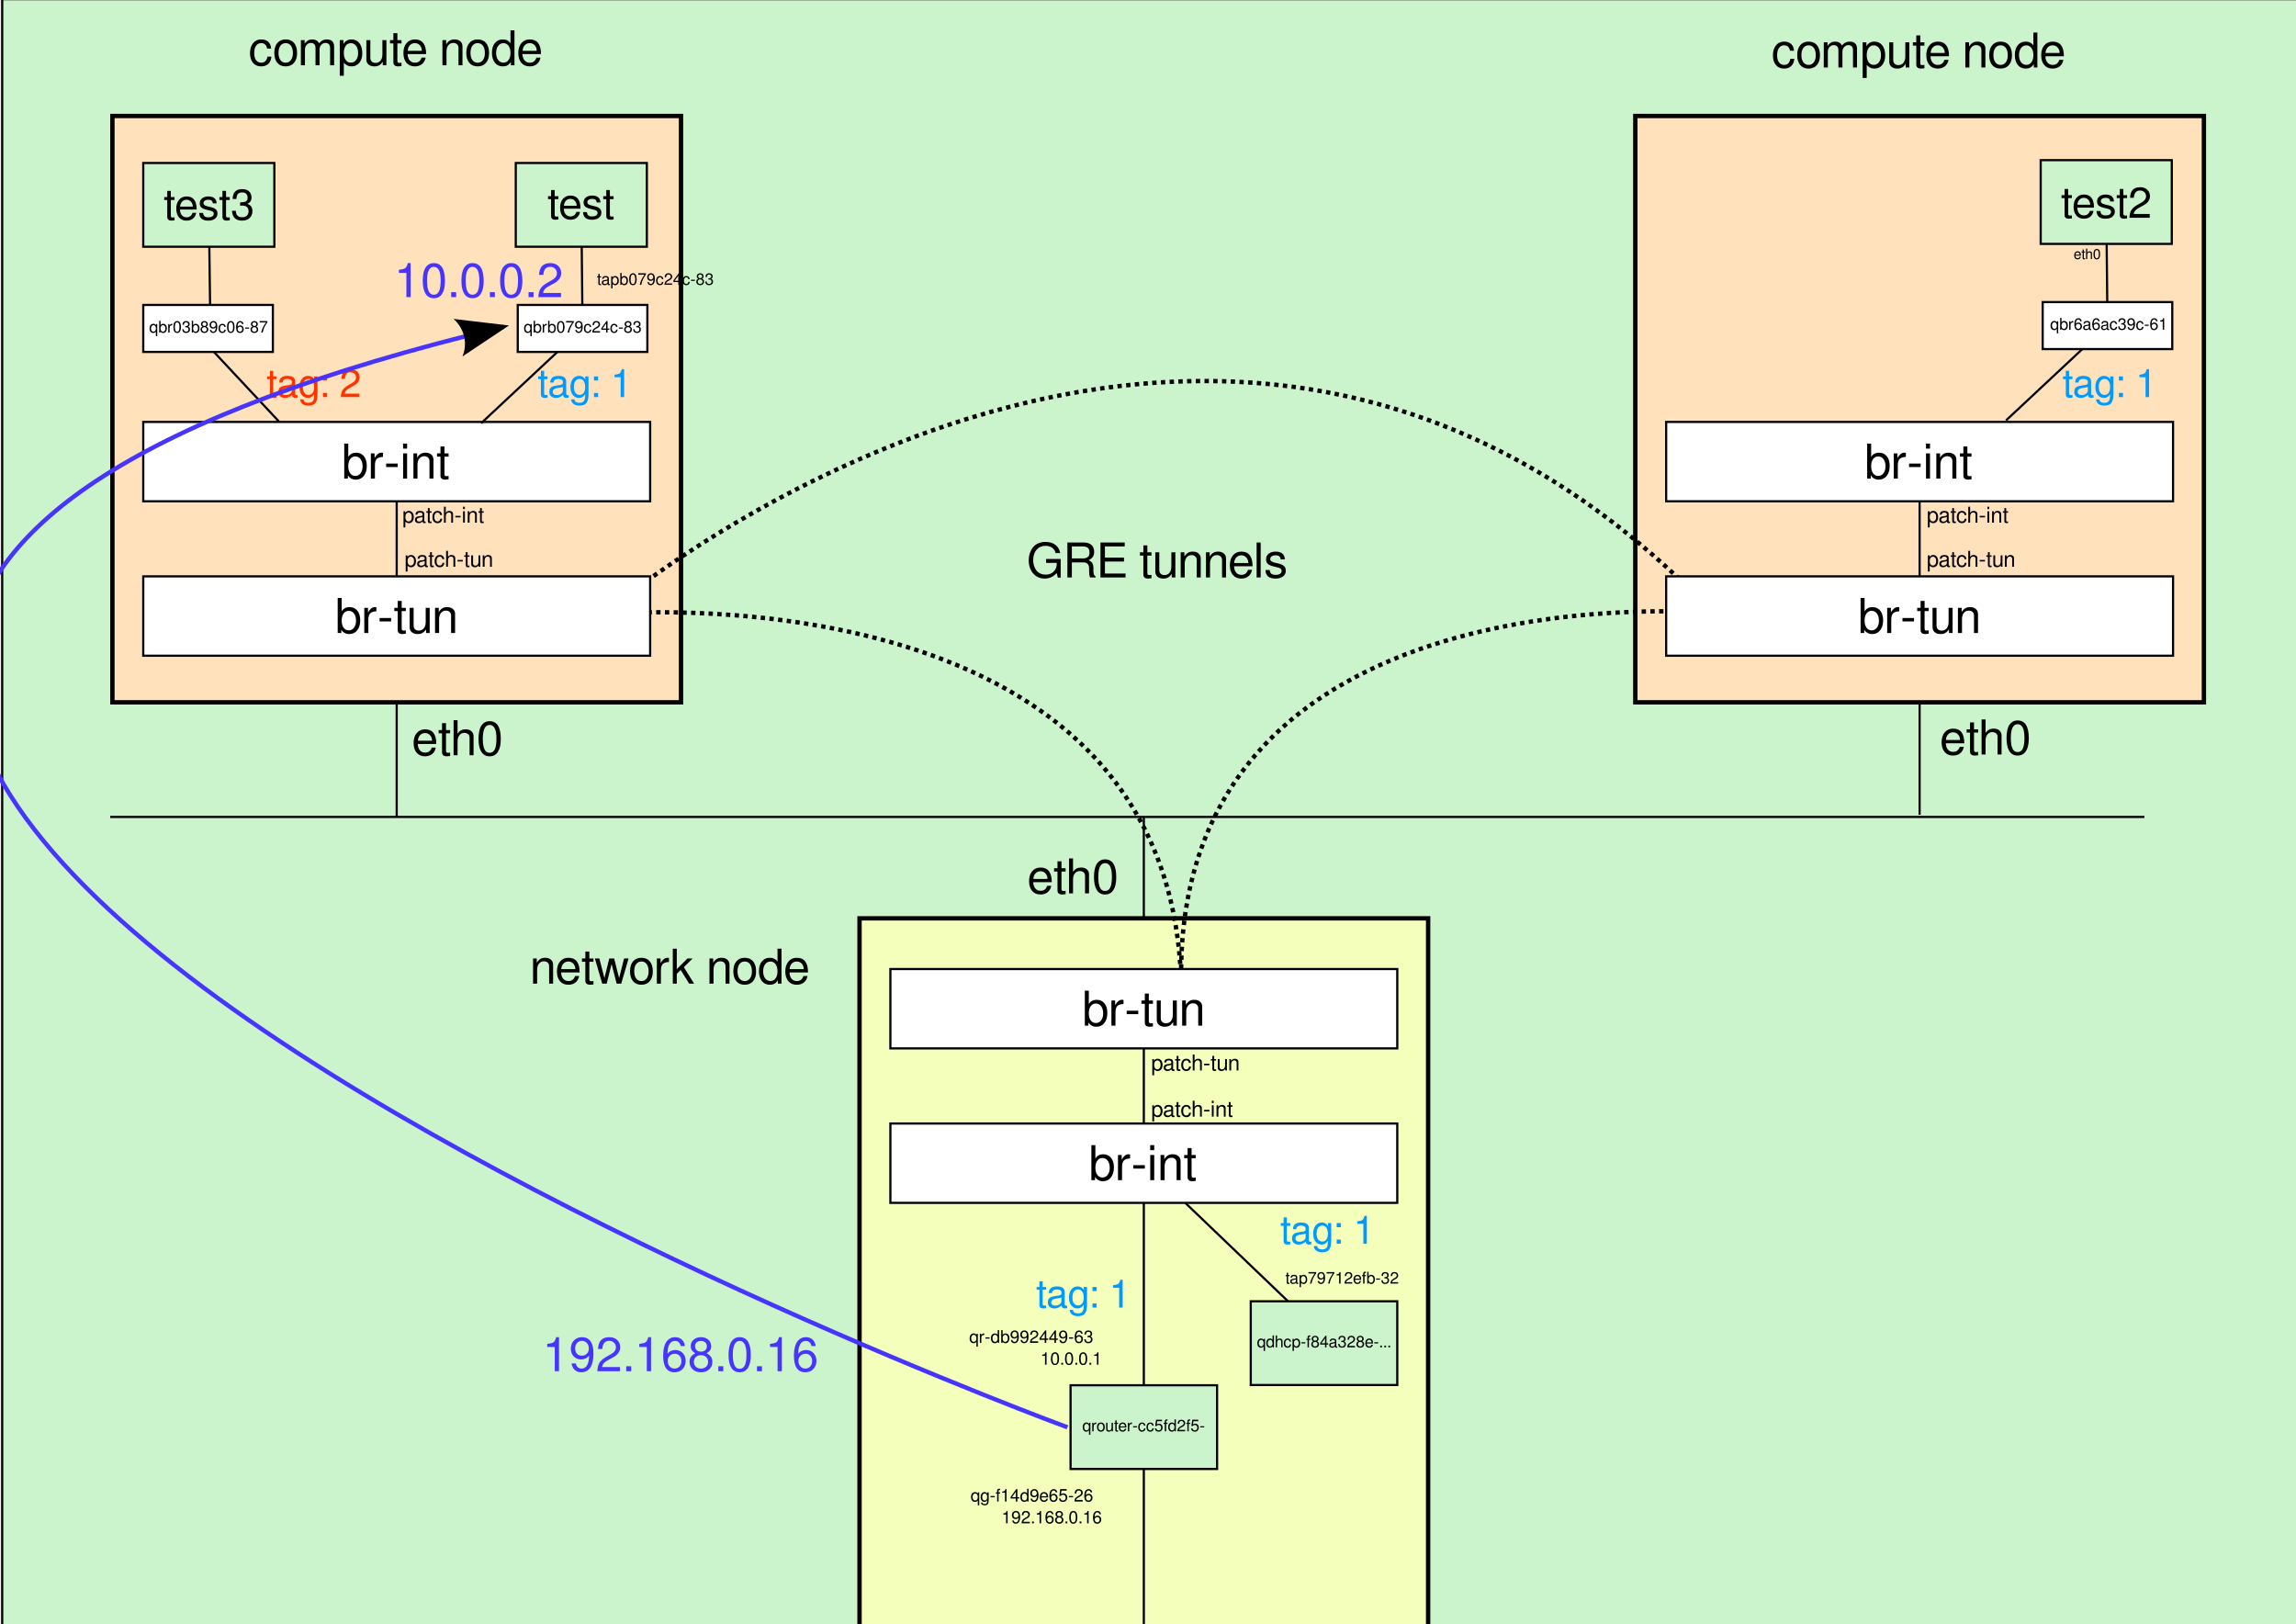
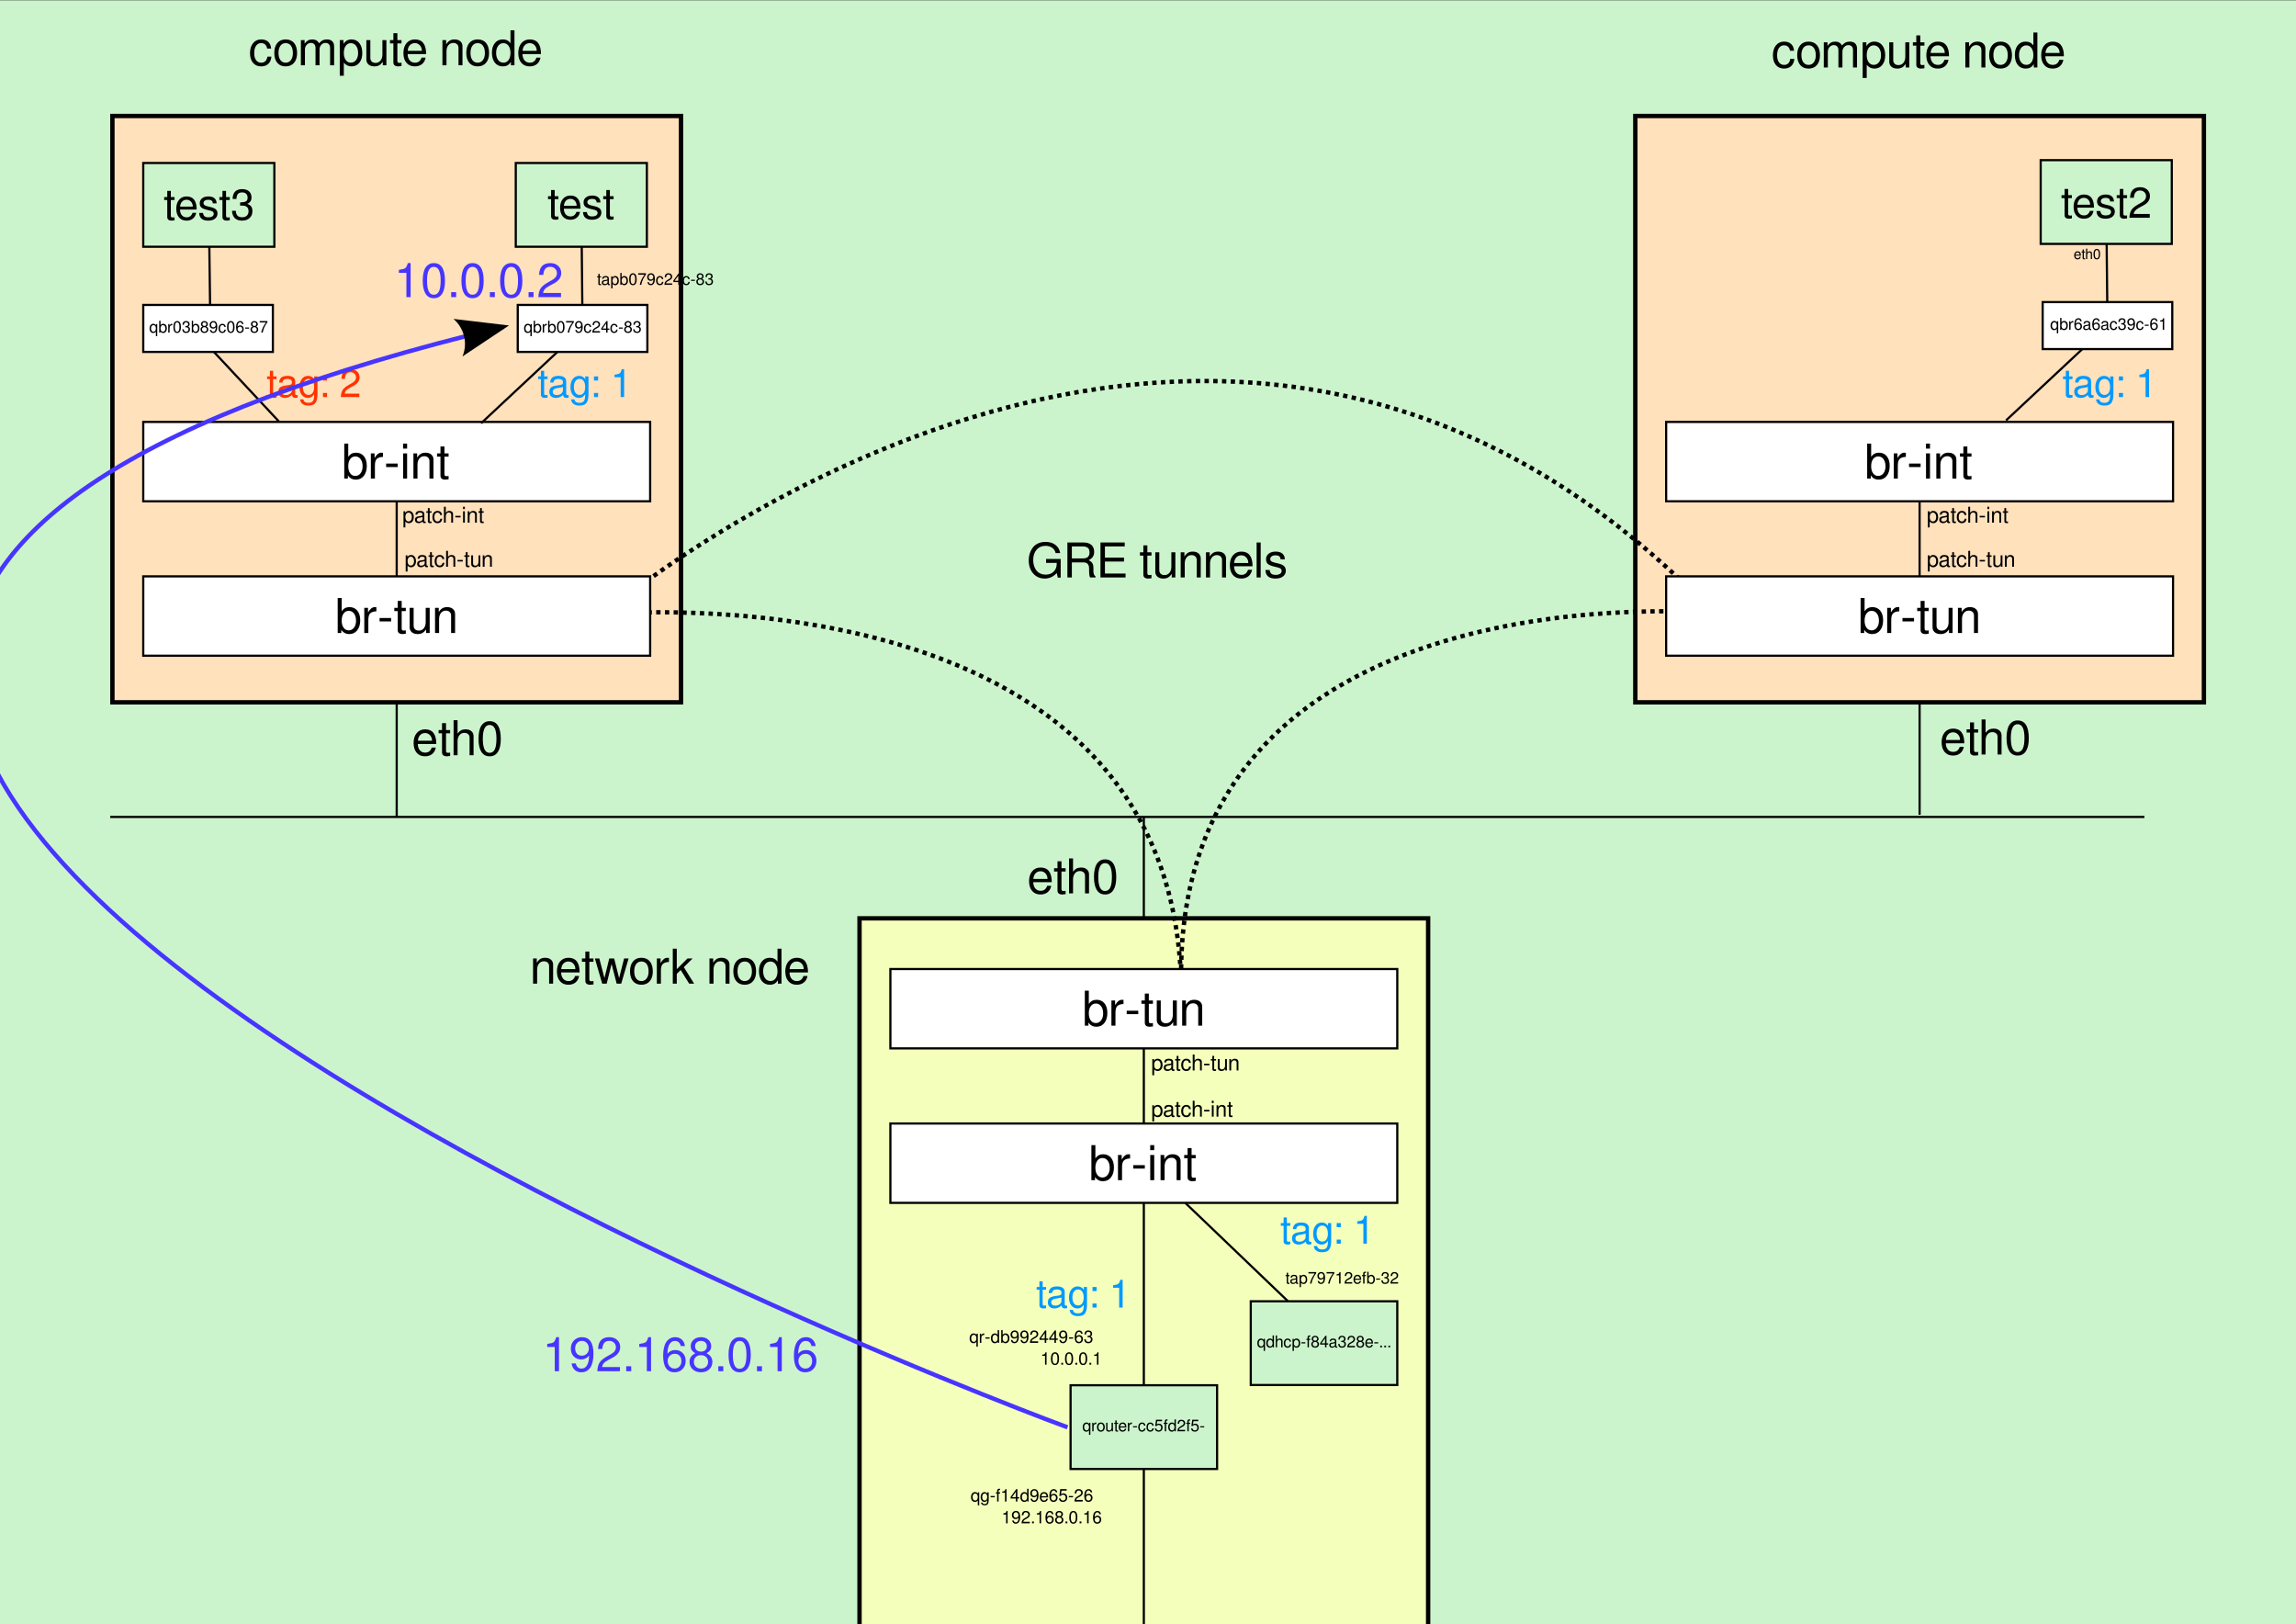
<svg xmlns="http://www.w3.org/2000/svg" xmlns:xlink="http://www.w3.org/1999/xlink" width="1052.362" height="744.094" id="svg2" version="1.1">
  <defs id="defs4">
    <marker orient="auto" refY="0.0" refX="0.0" id="Arrow2Lend" style="overflow:visible;">
      <path id="path4074" style="fill-rule:evenodd;stroke-width:0.625;stroke-linejoin:round;" d="M 8.719,4.034 L -2.207,0.016 L 8.719,-4.002 C 6.973,-1.63 6.983,1.616 8.719,4.034 z " transform="scale(1.1) rotate(180) translate(1,0)" />
    </marker>
    <marker orient="auto" refY="0.0" refX="0.0" id="Arrow1Lend" style="overflow:visible;">
      <path id="path4056" d="M 0.0,0.0 L 5.0,-5.0 L -12.5,0.0 L 5.0,5.0 L 0.0,0.0 z " style="fill-rule:evenodd;stroke:#000000;stroke-width:1.0pt;" transform="scale(0.8) rotate(180) translate(12.5,0)" />
    </marker>
    <linearGradient id="linearGradient3048">
      <stop style="stop-color:#ffa639;stop-opacity:1;" offset="0" id="stop3050" />
      <stop style="stop-color:#ffa639;stop-opacity:0;" offset="1" id="stop3052" />
    </linearGradient>
    <radialGradient xlink:href="#linearGradient3048" id="radialGradient3054" cx="174.444" cy="639647.19" fx="174.444" fy="639647.19" r="466.685" gradientTransform="matrix(0,-0.435504,0.00107139,0,-521.6662,475.5962)" gradientUnits="userSpaceOnUse" />
    <radialGradient xlink:href="#linearGradient3048" id="radialGradient3946" gradientUnits="userSpaceOnUse" gradientTransform="matrix(0,-0.435504,0.00107139,0,-521.6662,783.8639)" cx="174.444" cy="639647.19" fx="174.444" fy="639647.19" r="466.685" />
  </defs>
  <g id="layer1" transform="translate(0,-308.2677)">
-     <rect style="fill:#ccf4cc;fill-opacity:1;fill-rule:nonzero;stroke:#000000;stroke-width:1;stroke-linecap:butt;stroke-linejoin:miter;stroke-miterlimit:4;stroke-opacity:1;stroke-dasharray:none;stroke-dashoffset:0" id="rect3063" width="1053.589" height="862.34" x="1.01" y="307.88" />
+     <rect style="fill:#ccf4cc;fill-opacity:1;fill-rule:nonzero;stroke:#000000;stroke-width:1;stroke-linecap:butt;stroke-linejoin:miter;stroke-miterlimit:4;stroke-opacity:1;stroke-dasharray:none;stroke-dashoffset:0" id="rect3063" width="1092.875" height="862.34" x="-18.99" y="307.88" />
    <text xml:space="preserve" style="font-size:22px;font-style:normal;font-variant:normal;font-weight:normal;font-stretch:normal;text-align:start;line-height:125%;letter-spacing:0px;word-spacing:0px;writing-mode:lr-tb;text-anchor:start;fill:#000000;fill-opacity:1;stroke:none;font-family:FreeSans;-inkscape-font-specification:FreeSans" x="423.254" y="781.641" id="text2987">
      <tspan id="tspan2989" x="423.254" y="781.641">br-int</tspan>
    </text>
    <flowRoot xml:space="preserve" id="flowRoot3003" style="fill:black;stroke:none;stroke-opacity:1;stroke-width:1px;stroke-linejoin:miter;stroke-linecap:butt;fill-opacity:1;font-family:FreeSans;font-style:normal;font-weight:normal;font-size:22px;-inkscape-font-specification:FreeSans;font-stretch:normal;font-variant:normal;text-anchor:start;text-align:start;writing-mode:lr;line-height:125%;letter-spacing:0px;word-spacing:0px">
      <flowRegion id="flowRegion3005">
        <rect id="rect3007" width="267.69" height="285.873" x="66.67" y="114.769" />
      </flowRegion>
      <flowPara id="flowPara3009" />
    </flowRoot>
    <flowRoot xml:space="preserve" id="flowRoot3011" style="fill:black;stroke:none;stroke-opacity:1;stroke-width:1px;stroke-linejoin:miter;stroke-linecap:butt;fill-opacity:1;font-family:FreeSans;font-style:normal;font-weight:normal;font-size:22px;-inkscape-font-specification:FreeSans;font-stretch:normal;font-variant:normal;text-anchor:start;text-align:start;writing-mode:lr;line-height:125%;letter-spacing:0px;word-spacing:0px">
      <flowRegion id="flowRegion3013">
        <rect id="rect3015" width="244.457" height="282.843" x="374.767" y="114.769" />
      </flowRegion>
      <flowPara id="flowPara3017" />
    </flowRoot>
    <rect style="fill:#ffe1bc;fill-opacity:1;fill-rule:nonzero;stroke:#000000;stroke-width:2;stroke-linecap:butt;stroke-linejoin:miter;stroke-miterlimit:4;stroke-opacity:1;stroke-dasharray:none;stroke-dashoffset:0" id="rect3019" width="260.619" height="268.701" x="51.518" y="361.418" />
    <path style="fill:url(#radialGradient3946);fill-opacity:1;stroke:#000000;stroke-width:1px;stroke-linecap:butt;stroke-linejoin:miter;stroke-opacity:1" d="m 50.508,682.646 932.371,0" id="path3046" />
    <rect style="fill:#ffffff;fill-opacity:1;fill-rule:nonzero;stroke:#000000;stroke-width:1;stroke-linecap:butt;stroke-linejoin:miter;stroke-miterlimit:4;stroke-opacity:1;stroke-dasharray:none;stroke-dashoffset:0" id="rect3066" width="232.335" height="36.365" x="65.66" y="501.626" />
    <rect style="fill:#f5ffbc;fill-opacity:1;fill-rule:nonzero;stroke:#000000;stroke-width:2;stroke-linecap:butt;stroke-linejoin:miter;stroke-miterlimit:4;stroke-opacity:1;stroke-dasharray:none;stroke-dashoffset:0" id="rect3019-9" width="260.619" height="390.129" x="393.96" y="729.113" />
    <rect style="fill:#ffe1bc;fill-opacity:1;fill-rule:nonzero;stroke:#000000;stroke-width:2;stroke-linecap:butt;stroke-linejoin:miter;stroke-miterlimit:4;stroke-opacity:1;stroke-dasharray:none;stroke-dashoffset:0" id="rect3019-0" width="260.619" height="268.701" x="749.533" y="361.418" />
    <path style="fill:none;stroke:#000000;stroke-width:2;stroke-linecap:butt;stroke-linejoin:miter;stroke-opacity:1;stroke-miterlimit:4;stroke-dasharray:2,2;stroke-dashoffset:0" d="m 276.782,281.445 c 0,0 261.124,-23.234 264.66,171.221" id="path4008" transform="translate(0,308.2677)" />
    <path style="fill:none;stroke:#000000;stroke-width:2;stroke-linecap:butt;stroke-linejoin:miter;stroke-opacity:1;stroke-miterlimit:4;stroke-dasharray:2,2;stroke-dashoffset:0" d="m 277.287,280.94 c 0,0 279.307,-238.901 507.602,-0.505" id="path4012" transform="translate(0,308.2677)" />
    <rect style="fill:#ffffff;fill-opacity:1;fill-rule:nonzero;stroke:#000000;stroke-width:1;stroke-linecap:butt;stroke-linejoin:miter;stroke-miterlimit:4;stroke-opacity:1;stroke-dasharray:none;stroke-dashoffset:0" id="rect3066-6" width="232.335" height="36.365" x="65.66" y="572.398" />
    <rect style="fill:#ffffff;fill-opacity:1;fill-rule:nonzero;stroke:#000000;stroke-width:1;stroke-linecap:butt;stroke-linejoin:miter;stroke-miterlimit:4;stroke-opacity:1;stroke-dasharray:none;stroke-dashoffset:0" id="rect3066-7" width="232.335" height="36.365" x="763.675" y="501.626" />
    <path style="fill:none;stroke:#000000;stroke-width:2;stroke-linecap:butt;stroke-linejoin:miter;stroke-opacity:1;stroke-miterlimit:4;stroke-dasharray:2,2;stroke-dashoffset:0" d="m 786.404,280.94 c 0,0 -250.518,-22.728 -244.962,171.726" id="path4010" transform="translate(0,308.2677)" />
    <rect style="fill:#ffffff;fill-opacity:1;fill-rule:nonzero;stroke:#000000;stroke-width:1;stroke-linecap:butt;stroke-linejoin:miter;stroke-miterlimit:4;stroke-opacity:1;stroke-dasharray:none;stroke-dashoffset:0" id="rect3066-5" width="232.335" height="36.365" x="763.675" y="572.398" />
    <rect style="fill:#ffffff;fill-opacity:1;fill-rule:nonzero;stroke:#000000;stroke-width:1;stroke-linecap:butt;stroke-linejoin:miter;stroke-miterlimit:4;stroke-opacity:1;stroke-dasharray:none;stroke-dashoffset:0" id="rect3066-76" width="232.335" height="36.365" x="408.102" y="752.347" />
    <rect style="fill:#ffffff;fill-opacity:1;fill-rule:nonzero;stroke:#000000;stroke-width:1;stroke-linecap:butt;stroke-linejoin:miter;stroke-miterlimit:4;stroke-opacity:1;stroke-dasharray:none;stroke-dashoffset:0" id="rect3066-4" width="232.335" height="36.365" x="408.102" y="823.139" />
    <text xml:space="preserve" style="font-size:22px;font-style:normal;font-variant:normal;font-weight:normal;font-stretch:normal;text-align:start;line-height:125%;letter-spacing:0px;word-spacing:0px;writing-mode:lr-tb;text-anchor:start;fill:#000000;fill-opacity:1;stroke:none;font-family:FreeSans;-inkscape-font-specification:FreeSans" x="113.939" y="338.184" id="text3907">
      <tspan id="tspan3909" x="113.939" y="338.184">compute node</tspan>
    </text>
    <text xml:space="preserve" style="font-size:22px;font-style:normal;font-variant:normal;font-weight:normal;font-stretch:normal;text-align:start;line-height:125%;letter-spacing:0px;word-spacing:0px;writing-mode:lr-tb;text-anchor:start;fill:#000000;fill-opacity:1;stroke:none;font-family:FreeSans;-inkscape-font-specification:FreeSans" x="811.955" y="339.194" id="text3911">
      <tspan id="tspan3913" x="811.955" y="339.194">compute node</tspan>
    </text>
    <text xml:space="preserve" style="font-size:22px;font-style:normal;font-variant:normal;font-weight:normal;font-stretch:normal;text-align:start;line-height:125%;letter-spacing:0px;word-spacing:0px;writing-mode:lr-tb;text-anchor:start;fill:#000000;fill-opacity:1;stroke:none;font-family:FreeSans;-inkscape-font-specification:FreeSans" x="243.017" y="759.047" id="text3915">
      <tspan id="tspan3917" x="243.017" y="759.047">network node</tspan>
    </text>
    <text xml:space="preserve" style="font-size:22px;font-style:normal;font-variant:normal;font-weight:normal;font-stretch:normal;text-align:start;line-height:125%;letter-spacing:0px;word-spacing:0px;writing-mode:lr-tb;text-anchor:start;fill:#000000;fill-opacity:1;stroke:none;font-family:FreeSans;-inkscape-font-specification:FreeSans" x="156.479" y="527.575" id="text3952">
      <tspan id="tspan3954" x="156.479" y="527.575">br-int</tspan>
    </text>
    <text xml:space="preserve" style="font-size:22px;font-style:normal;font-variant:normal;font-weight:normal;font-stretch:normal;text-align:start;line-height:125%;letter-spacing:0px;word-spacing:0px;writing-mode:lr-tb;text-anchor:start;fill:#000000;fill-opacity:1;stroke:none;font-family:FreeSans;-inkscape-font-specification:FreeSans" x="153.469" y="598.346" id="text3956">
      <tspan id="tspan3958" x="153.469" y="598.346">br-tun</tspan>
    </text>
    <text xml:space="preserve" style="font-size:22px;font-style:normal;font-variant:normal;font-weight:normal;font-stretch:normal;text-align:start;line-height:125%;letter-spacing:0px;word-spacing:0px;writing-mode:lr-tb;text-anchor:start;fill:#000000;fill-opacity:1;stroke:none;font-family:FreeSans;-inkscape-font-specification:FreeSans" x="854.495" y="527.575" id="text3960">
      <tspan id="tspan3962" x="854.495" y="527.575">br-int</tspan>
    </text>
    <text xml:space="preserve" style="font-size:22px;font-style:normal;font-variant:normal;font-weight:normal;font-stretch:normal;text-align:start;line-height:125%;letter-spacing:0px;word-spacing:0px;writing-mode:lr-tb;text-anchor:start;fill:#000000;fill-opacity:1;stroke:none;font-family:FreeSans;-inkscape-font-specification:FreeSans" x="851.485" y="598.346" id="text3964">
      <tspan id="tspan3966" x="851.485" y="598.346">br-tun</tspan>
    </text>
    <text xml:space="preserve" style="font-size:22px;font-style:normal;font-variant:normal;font-weight:normal;font-stretch:normal;text-align:start;line-height:125%;letter-spacing:0px;word-spacing:0px;writing-mode:lr-tb;text-anchor:start;fill:#000000;fill-opacity:1;stroke:none;font-family:FreeSans;-inkscape-font-specification:FreeSans" x="498.921" y="849.088" id="text3968">
      <tspan id="tspan3970" x="498.921" y="849.088">br-int</tspan>
    </text>
    <text xml:space="preserve" style="font-size:22px;font-style:normal;font-variant:normal;font-weight:normal;font-stretch:normal;text-align:start;line-height:125%;letter-spacing:0px;word-spacing:0px;writing-mode:lr-tb;text-anchor:start;fill:#000000;fill-opacity:1;stroke:none;font-family:FreeSans;-inkscape-font-specification:FreeSans" x="495.911" y="778.296" id="text3972">
      <tspan id="tspan3974" x="495.911" y="778.296">br-tun</tspan>
    </text>
    <path style="fill:none;stroke:#000000;stroke-width:1px;stroke-linecap:butt;stroke-linejoin:miter;stroke-opacity:1" d="m 181.828,229.724 0,34.406" id="path3976" transform="translate(0,308.2677)" />
    <text xml:space="preserve" style="font-size:10px;font-style:normal;font-variant:normal;font-weight:normal;font-stretch:normal;text-align:start;line-height:125%;letter-spacing:0px;word-spacing:0px;writing-mode:lr;text-anchor:start;fill:#000000;fill-opacity:1;stroke:none;font-family:FreeSans;-inkscape-font-specification:FreeSans" x="184.353" y="547.791" id="text3978">
      <tspan id="tspan3980" x="184.353" y="547.791">patch-int</tspan>
    </text>
    <text xml:space="preserve" style="font-size:10px;font-style:normal;font-variant:normal;font-weight:normal;font-stretch:normal;text-align:start;line-height:125%;letter-spacing:0px;word-spacing:0px;writing-mode:lr;text-anchor:start;fill:#000000;fill-opacity:1;stroke:none;font-family:FreeSans;-inkscape-font-specification:FreeSans" x="185.363" y="567.994" id="text3982">
      <tspan id="tspan3984" x="185.363" y="567.994">patch-tun</tspan>
    </text>
    <text xml:space="preserve" style="font-size:22px;font-style:normal;font-variant:normal;font-weight:normal;font-stretch:normal;text-align:start;line-height:125%;letter-spacing:0px;word-spacing:0px;writing-mode:lr-tb;text-anchor:start;fill:#000000;fill-opacity:1;stroke:none;font-family:FreeSans;-inkscape-font-specification:FreeSans" x="470.642" y="572.903" id="text4014">
      <tspan id="tspan4016" x="470.642" y="572.903">GRE tunnels</tspan>
    </text>
    <path style="fill:none;stroke:#000000;stroke-width:1px;stroke-linecap:butt;stroke-linejoin:miter;stroke-opacity:1" d="m 524.269,480.445 0,34.426" id="path4018" transform="translate(0,308.2677)" />
    <path style="fill:none;stroke:#000000;stroke-width:1px;stroke-linecap:butt;stroke-linejoin:miter;stroke-opacity:1" d="m 879.843,229.724 0,34.406" id="path4022" transform="translate(0,308.2677)" />
    <path style="fill:none;stroke:#000000;stroke-width:1px;stroke-linecap:butt;stroke-linejoin:miter;stroke-opacity:1;display:inline" d="m 524.269,729.113 -2e-5,-46.462" id="path4024" />
    <path style="fill:none;stroke:#000000;stroke-width:1px;stroke-linecap:butt;stroke-linejoin:miter;stroke-opacity:1;display:inline" d="m 879.843,321.851 -2e-5,51.518" id="path4026" transform="translate(0,308.2677)" />
    <path style="fill:none;stroke:#000000;stroke-width:1px;stroke-linecap:butt;stroke-linejoin:miter;stroke-opacity:1;display:inline" d="m 181.827,630.118 -1e-5,52.402" id="path4028" />
    <text xml:space="preserve" style="font-size:22px;font-style:normal;font-variant:normal;font-weight:normal;font-stretch:normal;text-align:start;line-height:125%;letter-spacing:0px;word-spacing:0px;writing-mode:lr-tb;text-anchor:start;fill:#000000;fill-opacity:1;stroke:none;font-family:FreeSans;-inkscape-font-specification:FreeSans" x="188.919" y="654.362" id="text4030">
      <tspan id="tspan4032" x="188.919" y="654.362">eth0</tspan>
    </text>
    <text xml:space="preserve" style="font-size:22px;font-style:normal;font-variant:normal;font-weight:normal;font-stretch:normal;text-align:start;line-height:125%;letter-spacing:0px;word-spacing:0px;writing-mode:lr-tb;text-anchor:start;fill:#000000;fill-opacity:1;stroke:none;font-family:FreeSans;-inkscape-font-specification:FreeSans" x="889.274" y="654.027" id="text4030-6">
      <tspan id="tspan4032-3" x="889.274" y="654.027">eth0</tspan>
    </text>
    <text xml:space="preserve" style="font-size:22px;font-style:normal;font-variant:normal;font-weight:normal;font-stretch:normal;text-align:start;line-height:125%;letter-spacing:0px;word-spacing:0px;writing-mode:lr-tb;text-anchor:start;fill:#000000;fill-opacity:1;stroke:none;font-family:FreeSans;-inkscape-font-specification:FreeSans" x="471.01" y="717.686" id="text4030-0">
      <tspan id="tspan4032-7" x="471.01" y="717.686">eth0</tspan>
    </text>
    <text xml:space="preserve" style="font-size:10px;font-style:normal;font-variant:normal;font-weight:normal;font-stretch:normal;text-align:start;line-height:125%;letter-spacing:0px;word-spacing:0px;writing-mode:lr-tb;text-anchor:start;fill:#000000;fill-opacity:1;stroke:none;font-family:FreeSans;-inkscape-font-specification:FreeSans" x="527.56" y="820.002" id="text3978-1">
      <tspan id="tspan3980-1" x="527.56" y="820.002">patch-int</tspan>
    </text>
    <text xml:space="preserve" style="font-size:10px;font-style:normal;font-variant:normal;font-weight:normal;font-stretch:normal;text-align:start;line-height:125%;letter-spacing:0px;word-spacing:0px;writing-mode:lr-tb;text-anchor:start;fill:#000000;fill-opacity:1;stroke:none;font-family:FreeSans;-inkscape-font-specification:FreeSans" x="883.032" y="547.791" id="text3978-8">
      <tspan id="tspan3980-5" x="883.032" y="547.791">patch-int</tspan>
    </text>
    <text xml:space="preserve" style="font-size:10px;font-style:normal;font-variant:normal;font-weight:normal;font-stretch:normal;text-align:start;line-height:125%;letter-spacing:0px;word-spacing:0px;writing-mode:lr-tb;text-anchor:start;fill:#000000;fill-opacity:1;stroke:none;font-family:FreeSans;-inkscape-font-specification:FreeSans" x="527.56" y="798.849" id="text3982-3">
      <tspan id="tspan3984-7" x="527.56" y="798.849">patch-tun</tspan>
    </text>
    <text xml:space="preserve" style="font-size:10px;font-style:normal;font-variant:normal;font-weight:normal;font-stretch:normal;text-align:start;line-height:125%;letter-spacing:0px;word-spacing:0px;writing-mode:lr-tb;text-anchor:start;fill:#000000;fill-opacity:1;stroke:none;font-family:FreeSans;-inkscape-font-specification:FreeSans" x="883.032" y="567.994" id="text3982-30">
      <tspan id="tspan3984-0" x="883.032" y="567.994">patch-tun</tspan>
    </text>
    <rect style="fill:#ccf4cc;fill-opacity:1;fill-rule:nonzero;stroke:#000000;stroke-width:1;stroke-linecap:butt;stroke-linejoin:miter;stroke-miterlimit:4;stroke-opacity:1;stroke-dasharray:none;stroke-dashoffset:0" id="rect4165" width="60.086" height="38.376" x="236.401" y="382.965" />
    <rect style="fill:#ffffff;fill-opacity:1;fill-rule:nonzero;stroke:#000000;stroke-width:1;stroke-linecap:butt;stroke-linejoin:miter;stroke-miterlimit:4;stroke-opacity:1;stroke-dasharray:none;stroke-dashoffset:0" id="rect3066-40" width="59.406" height="21.531" x="237.308" y="448.01" />
    <text xml:space="preserve" style="font-size:19.748px;font-style:normal;font-variant:normal;font-weight:normal;font-stretch:normal;text-align:start;line-height:125%;letter-spacing:0px;word-spacing:0px;writing-mode:lr-tb;text-anchor:start;fill:#000000;fill-opacity:1;stroke:none;font-family:FreeSans;-inkscape-font-specification:FreeSans" x="250.737" y="408.611" id="text4185" transform="scale(1.000224,0.9997763)">
      <tspan id="tspan4187" x="250.737" y="408.611">test</tspan>
    </text>
    <path style="fill:none;stroke:#000000;stroke-width:1px;stroke-linecap:butt;stroke-linejoin:miter;stroke-opacity:1" d="M 255.493,469.54 220.529,502.22" id="path4191" />
    <text xml:space="preserve" style="font-size:7.474px;font-style:normal;font-variant:normal;font-weight:normal;font-stretch:normal;text-align:start;line-height:125%;letter-spacing:0px;word-spacing:0px;writing-mode:lr-tb;text-anchor:start;fill:#000000;fill-opacity:1;stroke:none;font-family:FreeSans;-inkscape-font-specification:FreeSans" x="239.934" y="460.787" id="text4193" transform="scale(1.000224,0.9997762)">
      <tspan id="tspan4195" x="239.934" y="460.787">qbrb079c24c-83</tspan>
    </text>
    <path style="fill:none;stroke:#000000;stroke-width:1px;stroke-linecap:butt;stroke-linejoin:miter;stroke-opacity:1" d="m 266.636,113.072 0.267,26.669" id="path3253" transform="translate(0,308.2677)" />
    <g id="g3442" transform="translate(-41.11024,-12.26971)">
      <rect y="395.234" x="106.77" height="38.376" width="60.086" id="rect4165-1" style="fill:#ccf4cc;fill-opacity:1;fill-rule:nonzero;stroke:#000000;stroke-width:1;stroke-linecap:butt;stroke-linejoin:miter;stroke-miterlimit:4;stroke-opacity:1;stroke-dasharray:none;stroke-dashoffset:0" />
      <text transform="scale(1.000224,0.9997763)" id="text4185-6" y="421.288" x="115.948" style="font-size:19.748px;font-style:normal;font-variant:normal;font-weight:normal;font-stretch:normal;text-align:start;line-height:125%;letter-spacing:0px;word-spacing:0px;writing-mode:lr-tb;text-anchor:start;fill:#000000;fill-opacity:1;stroke:none;font-family:FreeSans;-inkscape-font-specification:FreeSans" xml:space="preserve">
        <tspan y="421.288" x="115.948" id="tspan4187-0">test3</tspan>
      </text>
    </g>
    <path style="fill:none;stroke:#000000;stroke-width:1px;stroke-linecap:butt;stroke-linejoin:miter;stroke-opacity:1" d="m 95.094,466.382 32.68,34.964" id="path4191-0" />
    <rect style="fill:#ffffff;fill-opacity:1;fill-rule:nonzero;stroke:#000000;stroke-width:1;stroke-linecap:butt;stroke-linejoin:miter;stroke-miterlimit:4;stroke-opacity:1;stroke-dasharray:none;stroke-dashoffset:0" id="rect3066-40-3" width="59.406" height="21.531" x="65.66" y="448.01" />
    <text xml:space="preserve" style="font-size:7.474px;font-style:normal;font-variant:normal;font-weight:normal;font-stretch:normal;text-align:start;line-height:125%;letter-spacing:0px;word-spacing:0px;writing-mode:lr-tb;text-anchor:start;fill:#000000;fill-opacity:1;stroke:none;font-family:FreeSans;-inkscape-font-specification:FreeSans" x="68.324" y="460.787" id="text4193-1" transform="scale(1.000224,0.9997763)">
      <tspan id="tspan4195-0" x="68.324" y="460.787">qbr03b89c06-87</tspan>
    </text>
    <path style="fill:none;stroke:#000000;stroke-width:1px;stroke-linecap:butt;stroke-linejoin:miter;stroke-opacity:1" d="m 95.947,421.34 0.339,26.669" id="path3253-3" />
    <rect style="fill:#ffffff;fill-opacity:1;fill-rule:nonzero;stroke:#000000;stroke-width:1;stroke-linecap:butt;stroke-linejoin:miter;stroke-miterlimit:4;stroke-opacity:1;stroke-dasharray:none;stroke-dashoffset:0" id="rect3066-40-8" width="59.406" height="21.531" x="936.249" y="446.708" />
    <rect style="fill:#ccf4cc;fill-opacity:1;fill-rule:nonzero;stroke:#000000;stroke-width:1;stroke-linecap:butt;stroke-linejoin:miter;stroke-miterlimit:4;stroke-opacity:1;stroke-dasharray:none;stroke-dashoffset:0" id="rect4165-8" width="60.086" height="38.376" x="935.342" y="381.663" />
    <text xml:space="preserve" style="font-size:19.748px;font-style:normal;font-variant:normal;font-weight:normal;font-stretch:normal;text-align:start;line-height:125%;letter-spacing:0px;word-spacing:0px;writing-mode:lr-tb;text-anchor:start;fill:#000000;fill-opacity:1;stroke:none;font-family:FreeSans;-inkscape-font-specification:FreeSans" x="944.285" y="408.138" id="text4185-9" transform="scale(1.000224,0.9997763)">
      <tspan id="tspan4187-2" x="944.285" y="408.138">test2</tspan>
    </text>
    <path style="fill:none;stroke:#000000;stroke-width:1px;stroke-linecap:butt;stroke-linejoin:miter;stroke-opacity:1" d="m 954.434,468.238 -34.964,32.68" id="path4191-09" />
    <text xml:space="preserve" style="font-size:6.54px;font-style:normal;font-variant:normal;font-weight:normal;font-stretch:normal;text-align:start;line-height:125%;letter-spacing:0px;word-spacing:0px;writing-mode:lr-tb;text-anchor:start;fill:#000000;fill-opacity:1;stroke:none;font-family:FreeSans;-inkscape-font-specification:FreeSans" x="950.277" y="427.069" id="text4209-9" transform="scale(1.000228,0.9997725)">
      <tspan id="tspan4211-9" x="950.277" y="427.069">eth0</tspan>
    </text>
    <path style="fill:none;stroke:#000000;stroke-width:1px;stroke-linecap:butt;stroke-linejoin:miter;stroke-opacity:1" d="m 965.577,420.038 0.267,26.669" id="path3253-8" />
    <text xml:space="preserve" style="font-size:18px;font-style:normal;font-variant:normal;font-weight:normal;font-stretch:normal;text-align:start;line-height:125%;letter-spacing:0px;word-spacing:0px;writing-mode:lr-tb;text-anchor:start;fill:#0099ff;fill-opacity:1;stroke:none;font-family:FreeSans;-inkscape-font-specification:FreeSans" x="246.284" y="490.219" id="text3447">
      <tspan id="tspan3449" x="246.284" y="490.219">tag: 1</tspan>
    </text>
    <text xml:space="preserve" style="font-size:18px;font-style:normal;font-variant:normal;font-weight:normal;font-stretch:normal;text-align:start;line-height:125%;letter-spacing:0px;word-spacing:0px;writing-mode:lr-tb;text-anchor:start;fill:#ff3300;fill-opacity:1;stroke:none;font-family:FreeSans;-inkscape-font-specification:FreeSans" x="122.067" y="490.219" id="text3451">
      <tspan id="tspan3453" x="122.067" y="490.219">tag: 2</tspan>
    </text>
    <text xml:space="preserve" style="font-size:18px;font-style:normal;font-variant:normal;font-weight:normal;font-stretch:normal;text-align:start;line-height:125%;letter-spacing:0px;word-spacing:0px;writing-mode:lr-tb;text-anchor:start;fill:#0099ff;fill-opacity:1;stroke:none;font-family:FreeSans;-inkscape-font-specification:FreeSans" x="945.224" y="490.219" id="text3455">
      <tspan id="tspan3457" x="945.224" y="490.219">tag: 1</tspan>
    </text>
    <path style="fill:none;stroke:#000000;stroke-width:1px;stroke-linecap:butt;stroke-linejoin:miter;stroke-opacity:1" d="m 543.258,551.237 47.098,45.099" id="path3486" transform="translate(0,308.2677)" />
    <text xml:space="preserve" style="font-size:7.474px;font-style:normal;font-variant:normal;font-weight:normal;font-stretch:normal;text-align:start;line-height:125%;letter-spacing:0px;word-spacing:0px;writing-mode:lr-tb;text-anchor:start;fill:#000000;fill-opacity:1;stroke:none;font-family:FreeSans;-inkscape-font-specification:FreeSans" x="589.088" y="896.505" id="text3507">
      <tspan id="tspan3509" x="589.088" y="896.505">tap79712efb-32</tspan>
    </text>
    <rect style="fill:#ccf4cc;fill-opacity:1;fill-rule:nonzero;stroke:#000000;stroke-width:1;stroke-linecap:butt;stroke-linejoin:miter;stroke-miterlimit:4;stroke-opacity:1;stroke-dasharray:none;stroke-dashoffset:0" id="rect4165-4-0" width="67.157" height="38.376" x="573.28" y="904.603" />
    <text xml:space="preserve" style="font-size:7.474px;font-style:normal;font-variant:normal;font-weight:normal;font-stretch:normal;text-align:start;line-height:125%;letter-spacing:0px;word-spacing:0px;writing-mode:lr-tb;text-anchor:start;fill:#000000;fill-opacity:1;stroke:none;font-family:FreeSans;-inkscape-font-specification:FreeSans" x="576.073" y="925.712" id="text3515">
      <tspan id="tspan3517" x="576.073" y="925.712">qdhcp-f84a328e-...</tspan>
    </text>
    <text xml:space="preserve" style="font-size:18px;font-style:normal;font-variant:normal;font-weight:normal;font-stretch:normal;text-align:start;line-height:125%;letter-spacing:0px;word-spacing:0px;writing-mode:lr-tb;text-anchor:start;fill:#0099ff;fill-opacity:1;stroke:none;font-family:FreeSans;-inkscape-font-specification:FreeSans" x="586.698" y="878.21" id="text3455-8">
      <tspan id="tspan3457-2" x="586.698" y="878.21">tag: 1</tspan>
    </text>
    <text xml:space="preserve" style="font-size:7.474px;font-style:normal;font-variant:normal;font-weight:normal;font-stretch:normal;text-align:start;line-height:125%;letter-spacing:0px;word-spacing:0px;writing-mode:lr-tb;text-anchor:start;fill:#000000;fill-opacity:1;stroke:none;font-family:FreeSans;-inkscape-font-specification:FreeSans" x="939.638" y="459.383" id="text3583">
      <tspan id="tspan3585" x="939.638" y="459.383">qbr6a6ac39c-61</tspan>
    </text>
    <g id="g3162">
      <rect y="1065.037" x="408.102" height="36.365" width="232.335" id="rect3066-4-4" style="fill:#ffffff;fill-opacity:1;fill-rule:nonzero;stroke:#000000;stroke-width:1;stroke-linecap:butt;stroke-linejoin:miter;stroke-miterlimit:4;stroke-opacity:1;stroke-dasharray:none;stroke-dashoffset:0" />
      <text id="text3968-9" y="1090.985" x="430.654" style="font-size:22px;font-style:normal;font-variant:normal;font-weight:normal;font-stretch:normal;text-align:start;line-height:125%;letter-spacing:0px;word-spacing:0px;writing-mode:lr-tb;text-anchor:start;fill:#000000;fill-opacity:1;stroke:none;font-family:FreeSans;-inkscape-font-specification:FreeSans" xml:space="preserve">
        <tspan y="1090.985" x="430.654" id="tspan3970-1">br-ex: 192.168.0.68</tspan>
      </text>
    </g>
    <rect style="fill:#ccf4cc;fill-opacity:1;fill-rule:nonzero;stroke:#000000;stroke-width:1;stroke-linecap:butt;stroke-linejoin:miter;stroke-miterlimit:4;stroke-opacity:1;stroke-dasharray:none;stroke-dashoffset:0" id="rect4165-4-0-5" width="67.157" height="38.376" x="490.691" y="943.083" />
    <path style="fill:none;stroke:#000000;stroke-width:1px;stroke-linecap:butt;stroke-linejoin:miter;stroke-opacity:1" d="m 524.269,551.237 -10e-6,83.578" id="path3186" transform="translate(0,308.2677)" />
    <path style="fill:none;stroke:#000000;stroke-width:1px;stroke-linecap:butt;stroke-linejoin:miter;stroke-opacity:1" d="m 524.269,774.952 0,0" id="path3188" transform="translate(0,308.2677)" />
    <path style="fill:none;stroke:#000000;stroke-width:1px;stroke-linecap:butt;stroke-linejoin:miter;stroke-opacity:1" d="m 524.269,756.769 -10e-6,-83.578" id="path3190" transform="translate(0,308.2677)" />
    <text xml:space="preserve" style="font-size:7.474px;font-style:normal;font-variant:normal;font-weight:normal;font-stretch:normal;text-align:start;line-height:125%;letter-spacing:0px;word-spacing:0px;writing-mode:lr-tb;text-anchor:start;fill:#000000;fill-opacity:1;stroke:none;font-family:FreeSans;-inkscape-font-specification:FreeSans" x="496.034" y="964.191" id="text3515-7">
      <tspan id="tspan3517-3" x="496.034" y="964.191">qrouter-cc5fd2f5-</tspan>
    </text>
    <text xml:space="preserve" style="font-size:8px;font-style:normal;font-variant:normal;font-weight:normal;font-stretch:normal;text-align:end;line-height:125%;letter-spacing:0px;word-spacing:0px;writing-mode:lr-tb;text-anchor:end;fill:#000000;fill-opacity:1;stroke:none;font-family:FreeSans;-inkscape-font-specification:FreeSans" x="515.087" y="996.362" id="text3213">
      <tspan id="tspan3215" x="515.087" y="996.362">qg-f14d9e65-26</tspan>
      <tspan x="515.087" y="1006.362" id="tspan3221">192.168.0.16</tspan>
    </text>
    <text xml:space="preserve" style="font-size:8px;font-style:normal;font-variant:normal;font-weight:normal;font-stretch:normal;text-align:end;line-height:125%;letter-spacing:0px;word-spacing:0px;writing-mode:lr-tb;text-anchor:end;fill:#000000;fill-opacity:1;stroke:none;font-family:FreeSans;-inkscape-font-specification:FreeSans" x="515.143" y="923.648" id="text3217">
      <tspan id="tspan3219" x="515.143" y="923.648">qr-db992449-63</tspan>
      <tspan x="515.143" y="933.648" id="tspan3223">10.0.0.1</tspan>
    </text>
    <text xml:space="preserve" style="font-size:18px;font-style:normal;font-variant:normal;font-weight:normal;font-stretch:normal;text-align:start;line-height:125%;letter-spacing:0px;word-spacing:0px;writing-mode:lr-tb;text-anchor:start;fill:#0099ff;fill-opacity:1;stroke:none;font-family:FreeSans;-inkscape-font-specification:FreeSans" x="474.777" y="907.495" id="text3455-8-6">
      <tspan id="tspan3457-2-0" x="474.777" y="907.495">tag: 1</tspan>
    </text>
    <path style="fill:none;stroke:#000000;stroke-width:1px;stroke-linecap:butt;stroke-linejoin:miter;stroke-opacity:1;display:inline" d="m 524.273,793.134 0.012,56.674" id="path3246" transform="translate(0,308.2677)" />
    <text xml:space="preserve" style="font-size:22px;font-style:normal;font-variant:normal;font-weight:normal;font-stretch:normal;text-align:start;line-height:125%;letter-spacing:0px;word-spacing:0px;writing-mode:lr-tb;text-anchor:start;fill:#000000;fill-opacity:1;stroke:none;font-family:FreeSans;-inkscape-font-specification:FreeSans" x="474.53" y="1149.128" id="text4030-0-2">
      <tspan id="tspan4032-7-6" x="474.53" y="1149.128">eth1</tspan>
    </text>
    <text xml:space="preserve" style="font-size:7.474px;font-style:normal;font-variant:normal;font-weight:normal;font-stretch:normal;text-align:start;line-height:125%;letter-spacing:0px;word-spacing:0px;writing-mode:lr;text-anchor:start;fill:#000000;fill-opacity:1;stroke:none;font-family:FreeSans;-inkscape-font-specification:FreeSans" x="273.571" y="130.523" id="text3269" transform="translate(0,308.2677)">
      <tspan id="tspan3271" x="273.571" y="130.523">tapb079c24c-83</tspan>
    </text>
    <path style="fill:none;stroke:#4735ff;stroke-width:2;stroke-linecap:butt;stroke-linejoin:miter;stroke-miterlimit:4;stroke-opacity:1;stroke-dasharray:none;marker-end:url(#Arrow2Lend)" d="m 489.286,654.094 c 0,0 -933.571,-342.857 -258.571,-504.286" id="path3279" transform="translate(0,308.2677)" />
    <text xml:space="preserve" style="font-size:22px;font-style:normal;font-variant:normal;font-weight:normal;font-stretch:normal;text-align:start;line-height:125%;letter-spacing:0px;word-spacing:0px;writing-mode:lr-tb;text-anchor:start;fill:#4735ff;fill-opacity:1;stroke:none;font-family:FreeSans;-inkscape-font-specification:FreeSans" x="248.571" y="936.648" id="text4679">
      <tspan id="tspan4681" x="248.571" y="936.648">192.168.0.16</tspan>
    </text>
    <text xml:space="preserve" style="font-size:22px;font-style:normal;font-variant:normal;font-weight:normal;font-stretch:normal;text-align:start;line-height:125%;letter-spacing:0px;word-spacing:0px;writing-mode:lr-tb;text-anchor:start;fill:#4735ff;fill-opacity:1;stroke:none;font-family:FreeSans;-inkscape-font-specification:FreeSans" x="180.571" y="444.427" id="text4683">
      <tspan id="tspan4685" x="180.571" y="444.427">10.0.0.2</tspan>
    </text>
  </g>
</svg>
